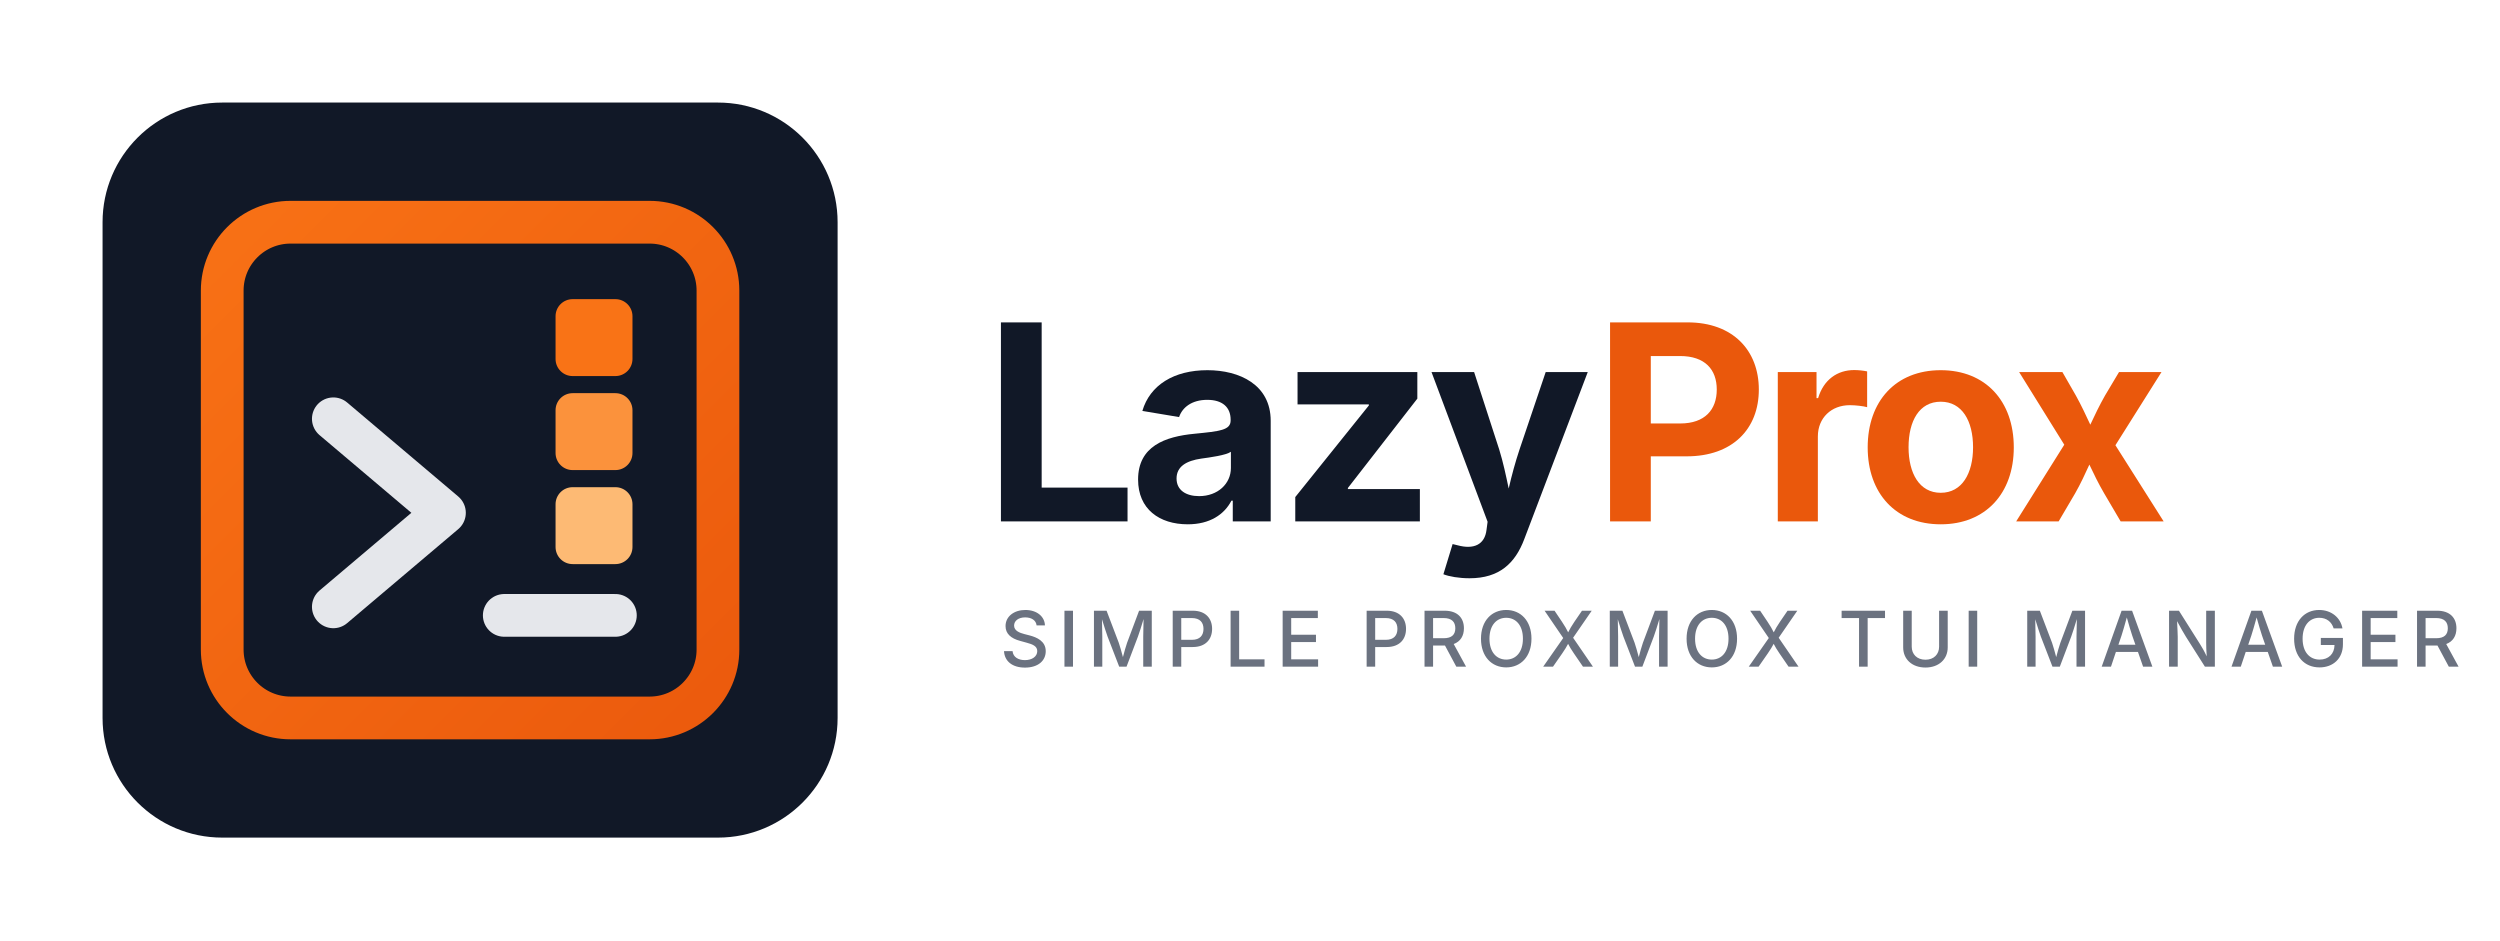
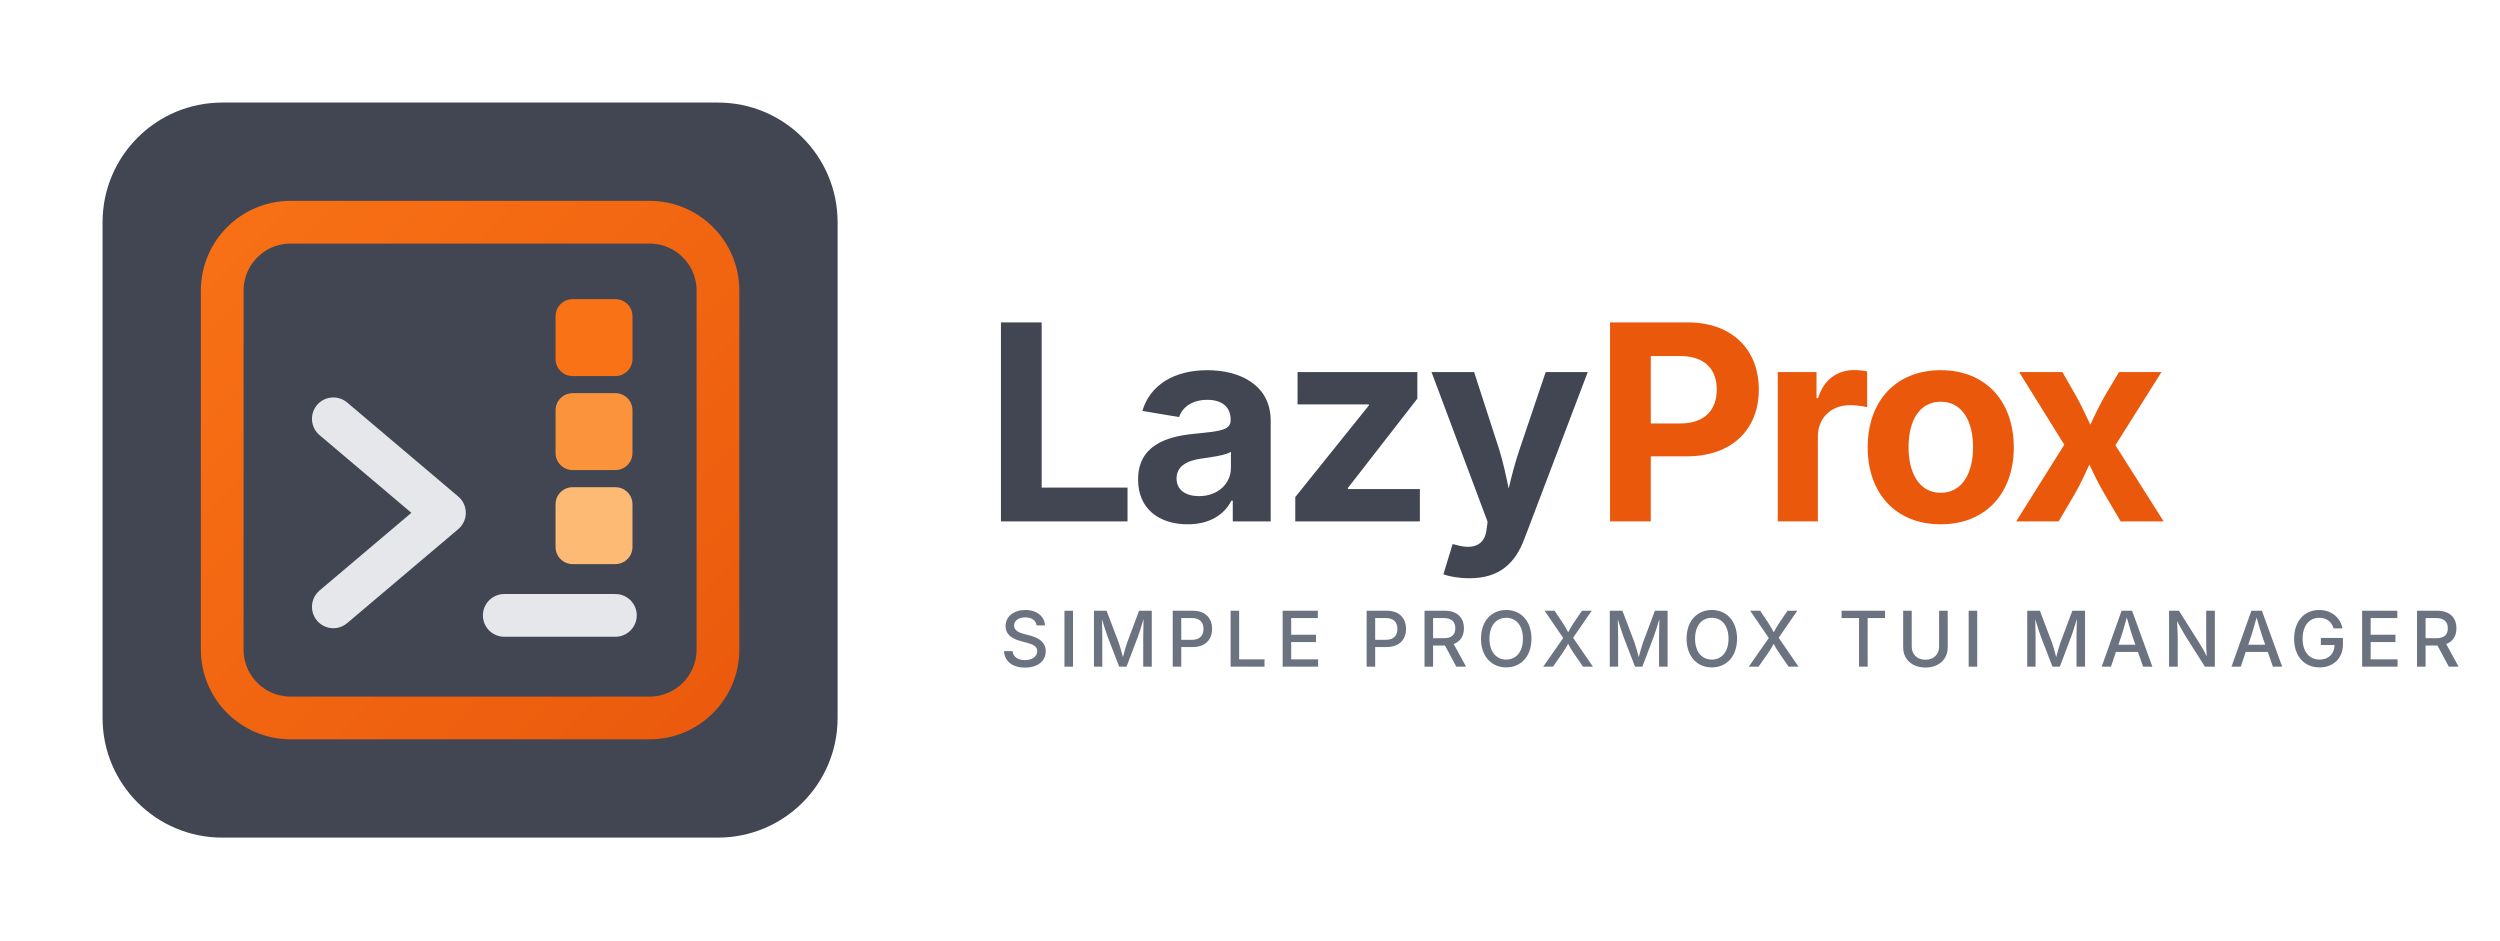
<svg xmlns="http://www.w3.org/2000/svg" width="585" height="220" viewBox="0 0 585 220" fill="none">
  <defs>
    <linearGradient id="accent" x1="40" y1="40" x2="180" y2="180" gradientUnits="userSpaceOnUse">
      <stop stop-color="#F97316" />
      <stop offset="1" stop-color="#EA580C" />
    </linearGradient>
  </defs>
-   <rect x="24" y="24" width="172" height="172" rx="28" fill="#111827" />
+   <rect x="24" y="24" width="172" height="172" rx="28" fill="#414652" />
  <rect x="52" y="52" width="116" height="116" rx="16" stroke="url(#accent)" stroke-width="10" />
  <path d="M78 98L104 120L78 142" stroke="#E5E7EB" stroke-width="10" stroke-linecap="round" stroke-linejoin="round" />
  <path d="M118 144H144" stroke="#E5E7EB" stroke-width="10" stroke-linecap="round" />
  <rect x="130" y="70" width="18" height="18" rx="4" fill="#F97316" />
  <rect x="130" y="92" width="18" height="18" rx="4" fill="#FB923C" />
  <rect x="130" y="114" width="18" height="18" rx="4" fill="#FDBA74" />
-   <g fill="#111827">
+   <g fill="#414652">
    <text x="230" y="122" font-family="Inter, JetBrains Mono, Menlo, monospace" font-size="64" font-weight="700" letter-spacing="-2">
      Lazy<tspan fill="#EA580C">Prox</tspan>
    </text>
    <text x="234" y="156" font-family="Inter, JetBrains Mono, Menlo, monospace" font-size="18" font-weight="500" fill="#6B7280" letter-spacing="2">
      SIMPLE PROXMOX TUI MANAGER
    </text>
  </g>
</svg>
